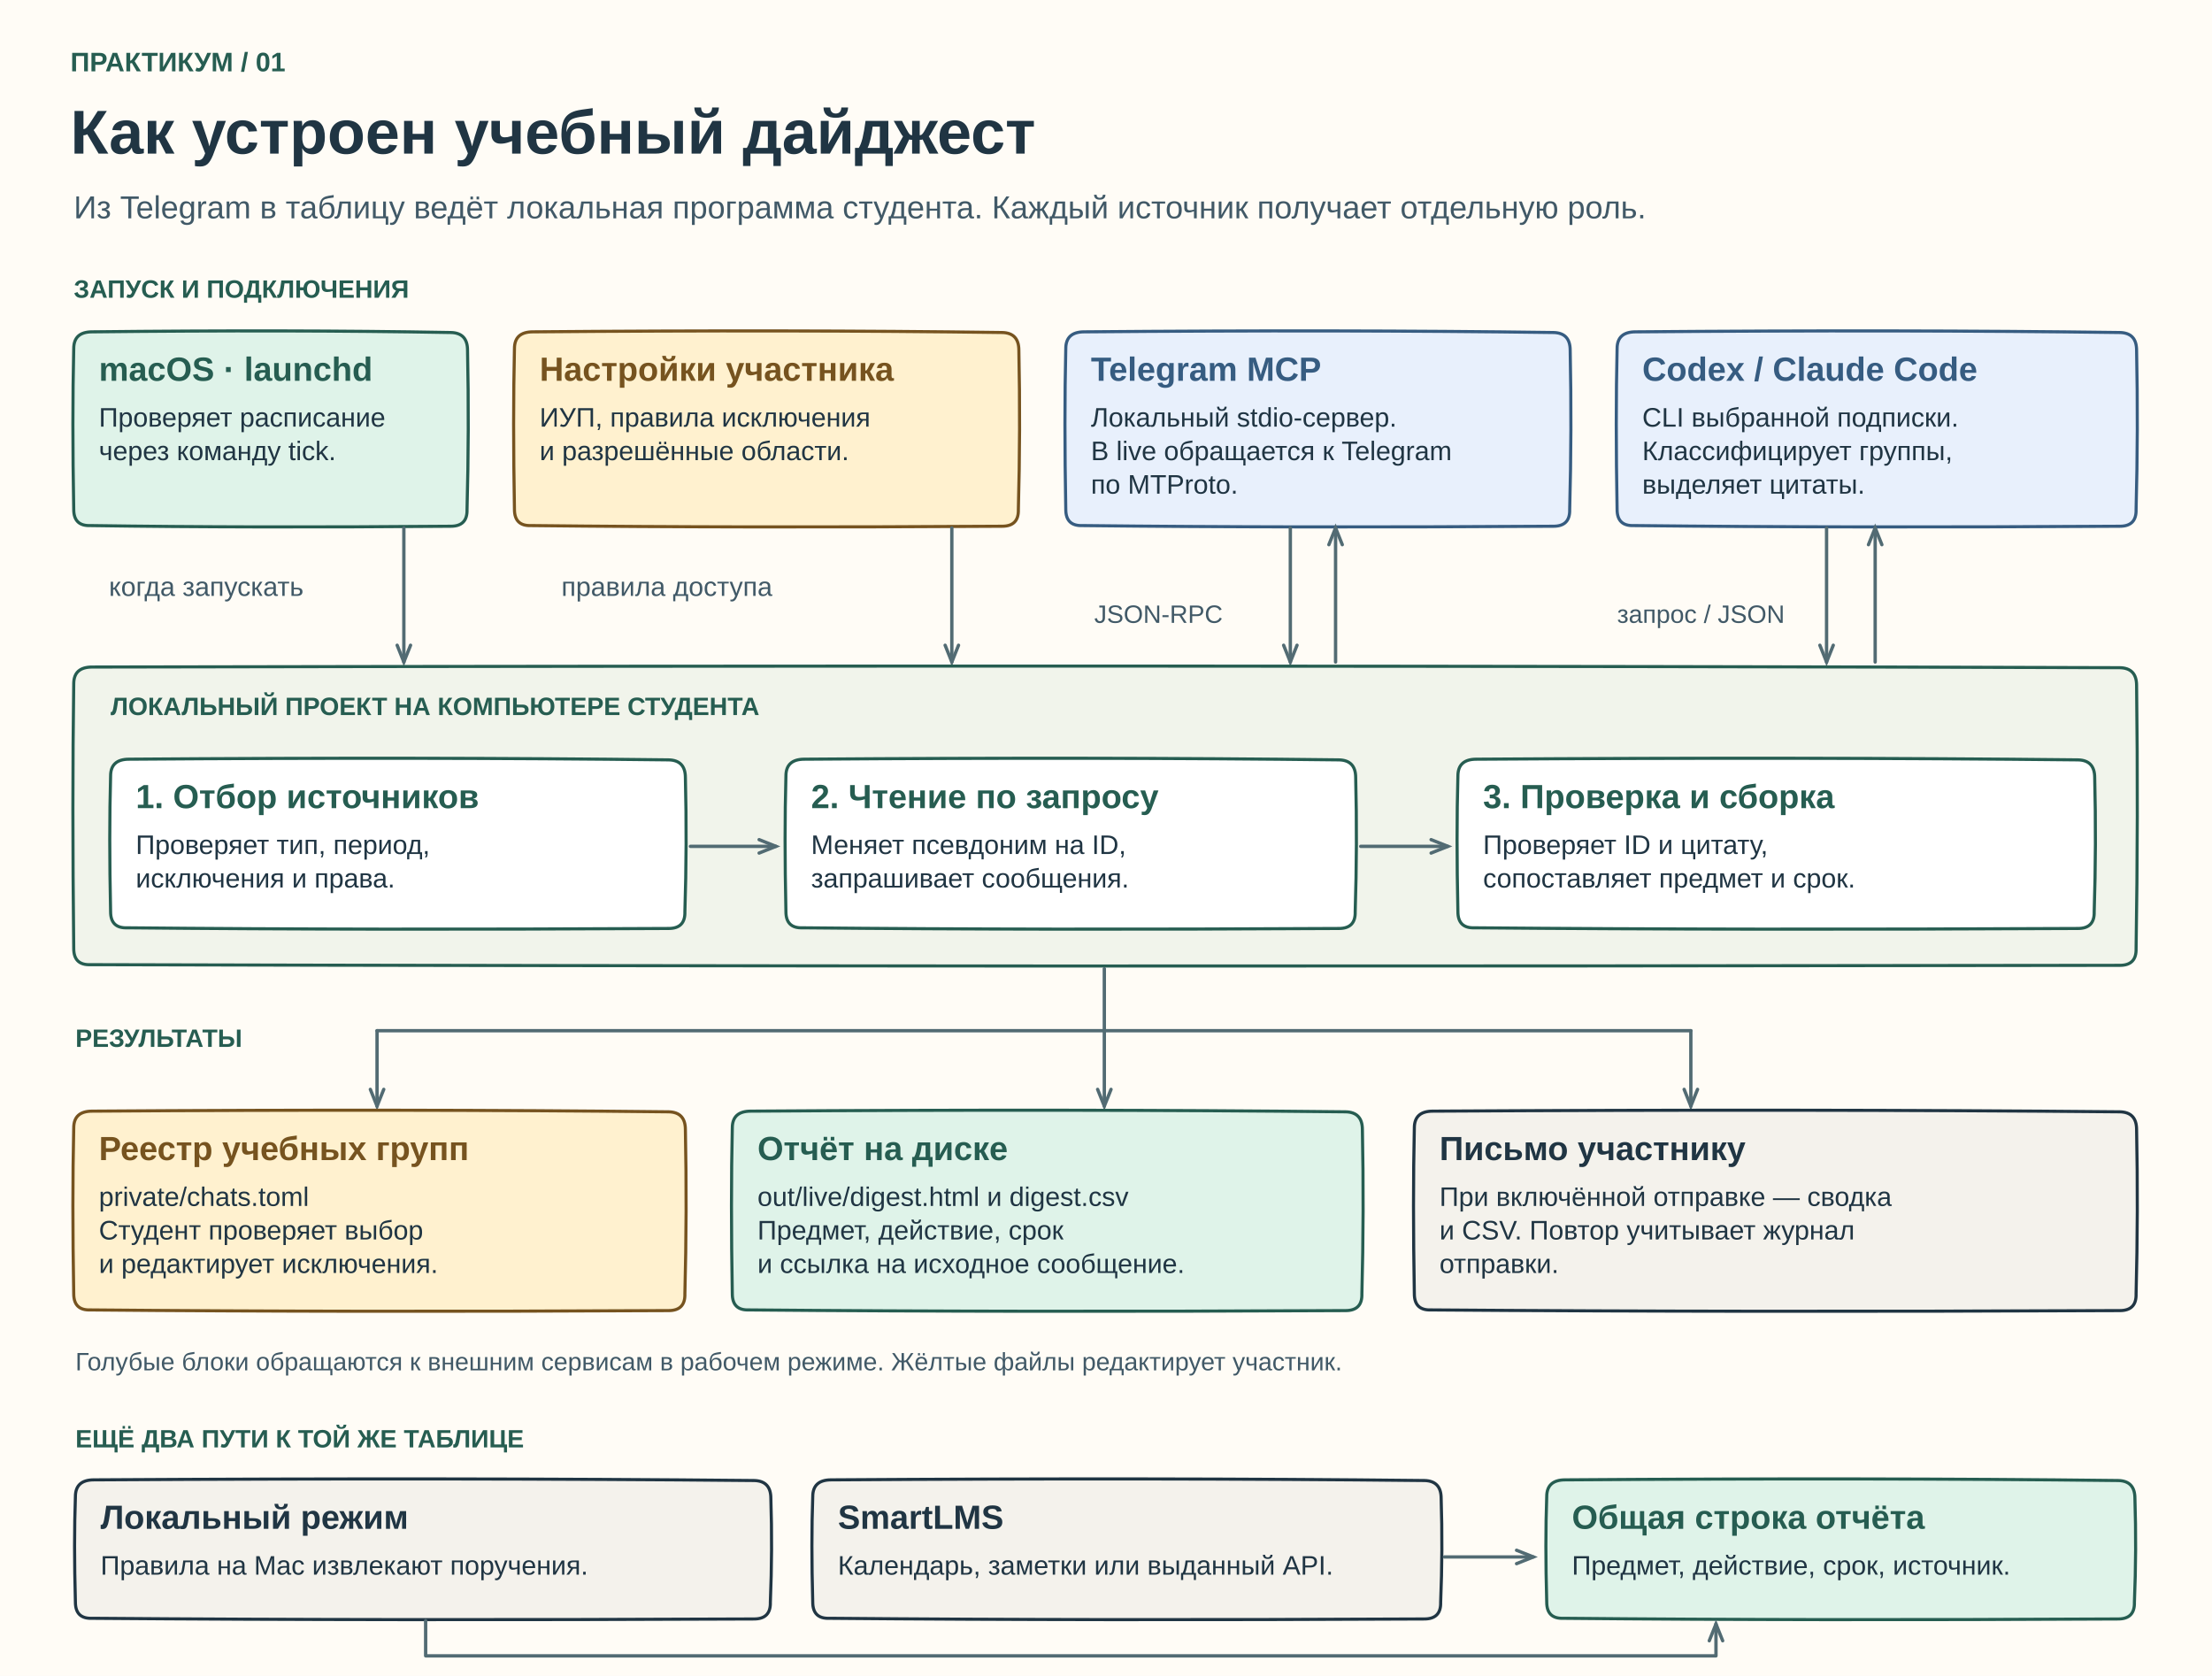
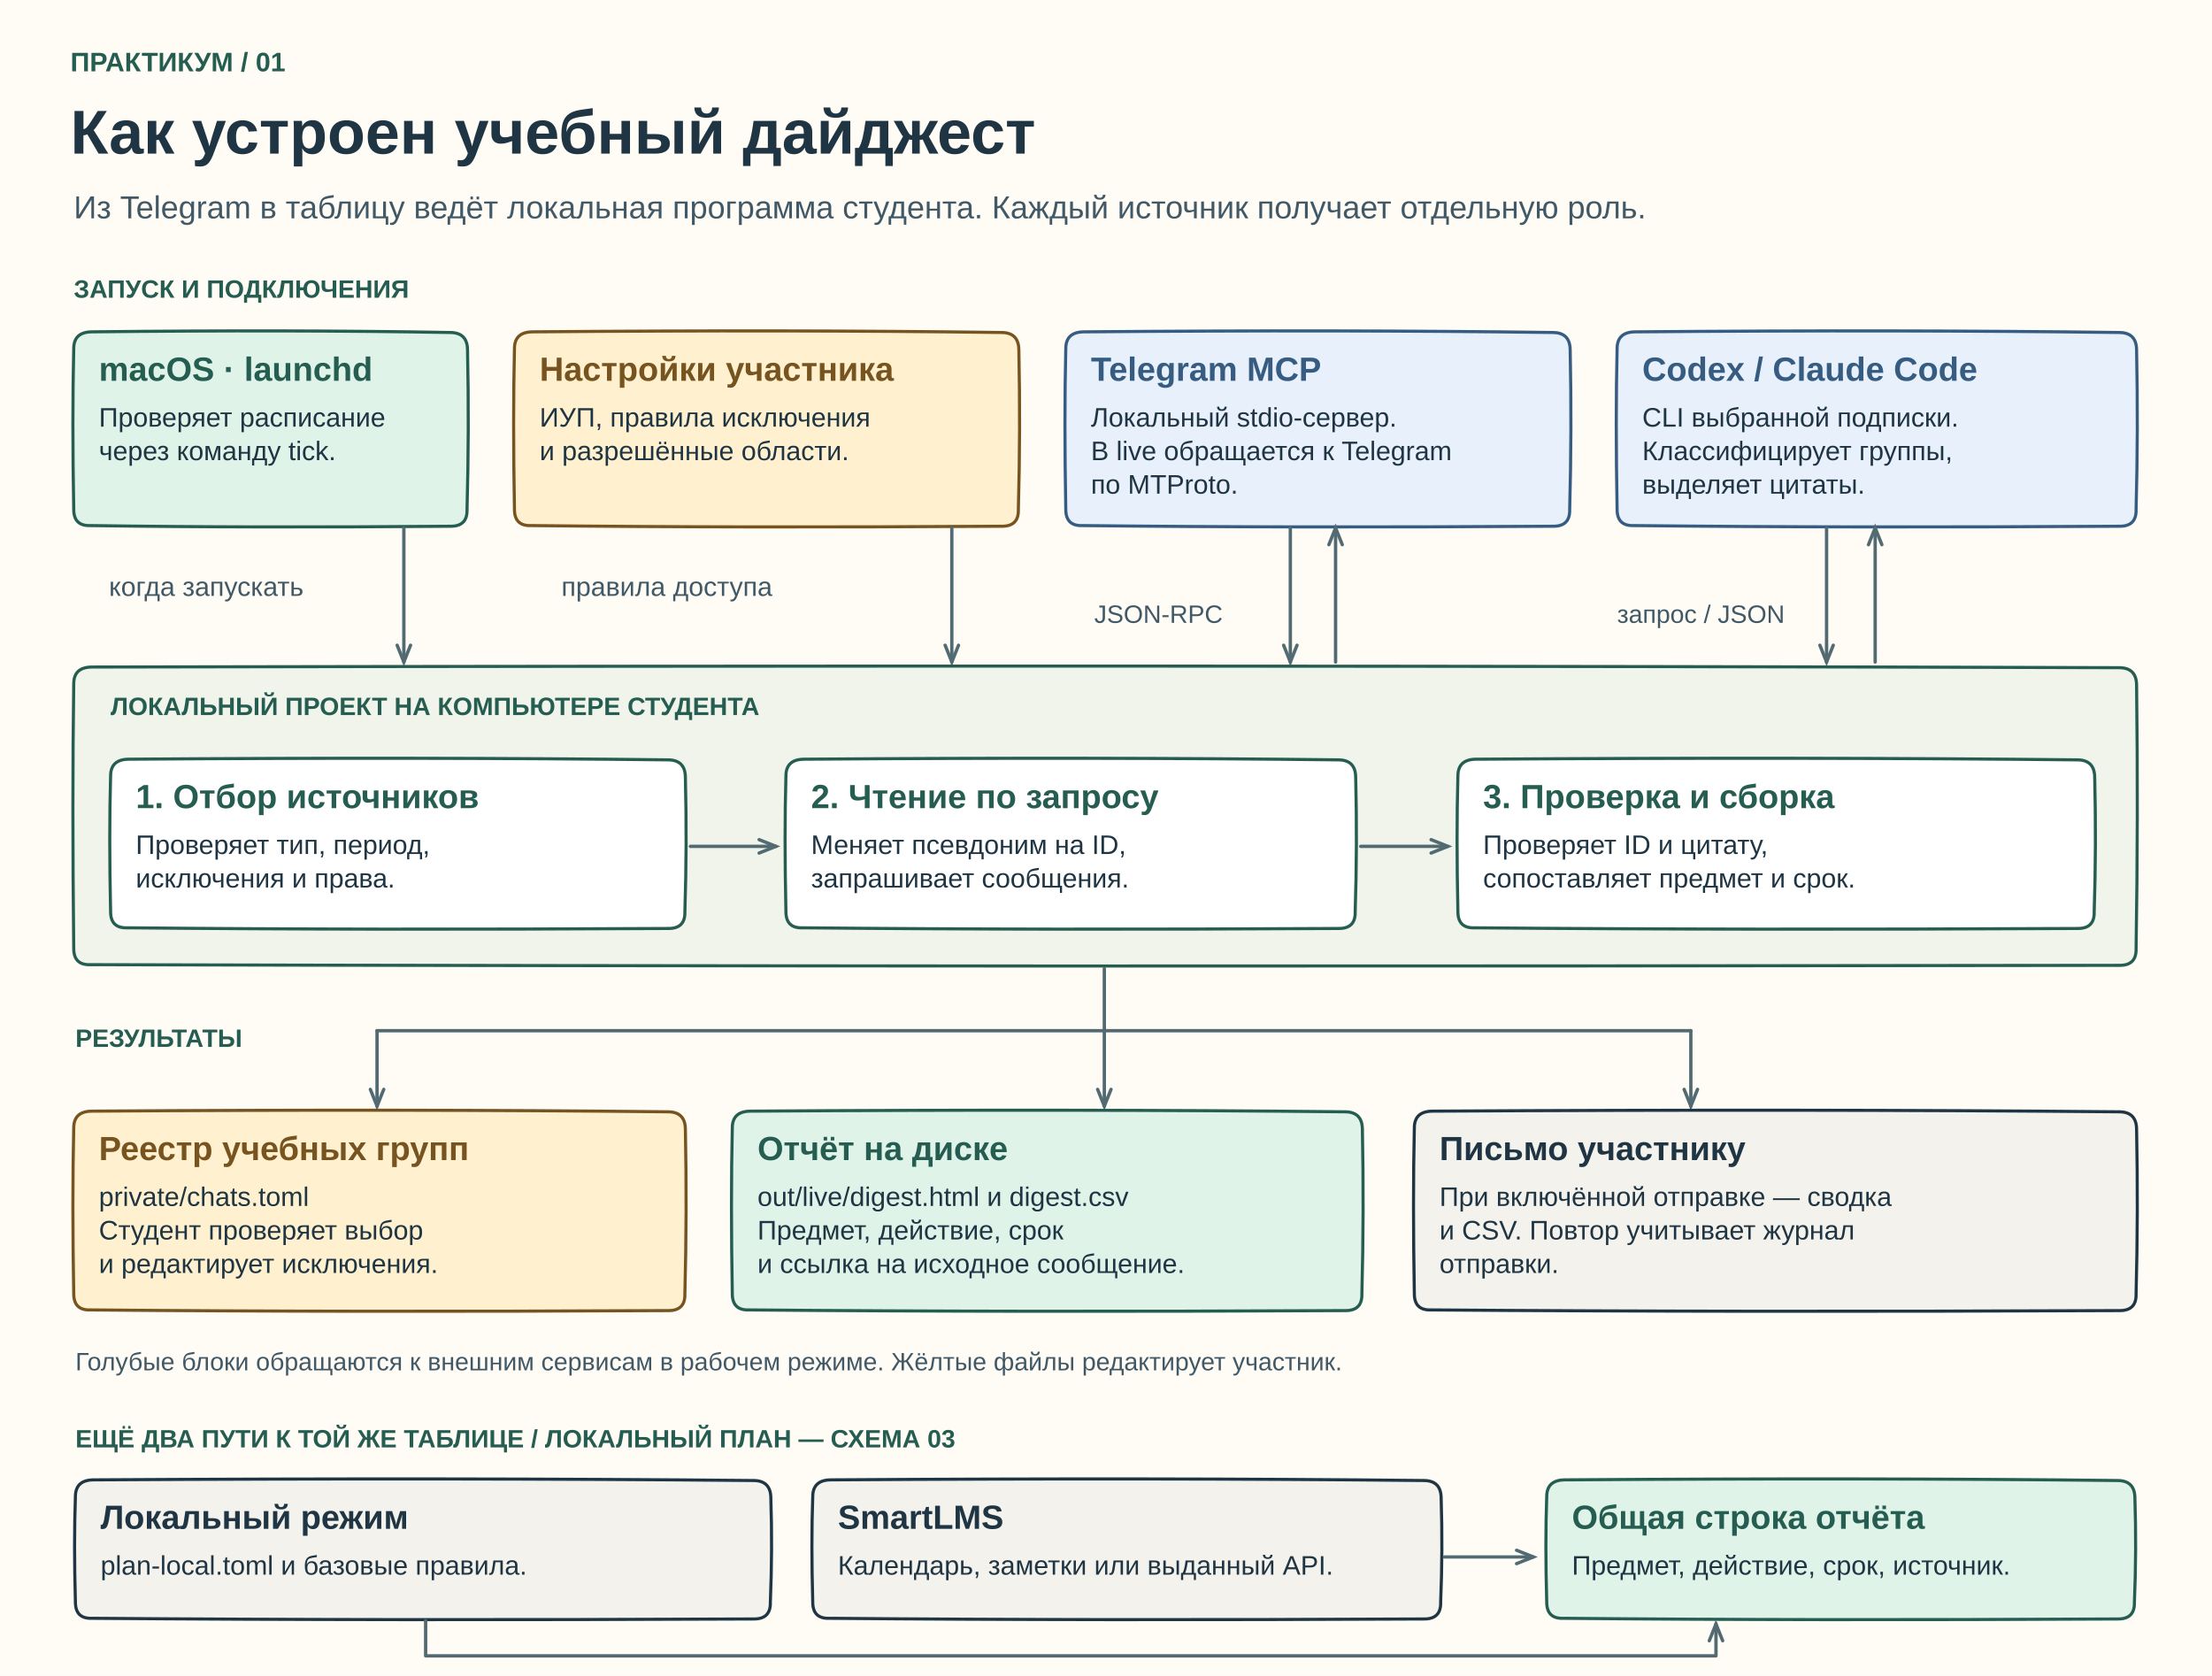
<svg xmlns="http://www.w3.org/2000/svg" width="1320" height="1000" viewBox="0 0 1320 1000" role="img" aria-labelledby="topology-title topology-desc">
  <rect x="0" y="0" width="1320" height="1000" fill="#fffcf6" />
  <text x="42" y="42.56" fill="#265d51" font-family="Arial, 'DejaVu Sans', sans-serif" font-size="16" font-weight="700">
    <tspan x="42" dy="0">ПРАКТИКУМ   /   01</tspan>
  </text>
  <text x="42" y="91.67" fill="#203543" font-family="Arial, 'DejaVu Sans', sans-serif" font-size="37" font-weight="700">
    <tspan x="42" dy="0">Как устроен учебный дайджест</tspan>
  </text>
  <text x="44" y="130.29" fill="#415967" font-family="Arial, 'DejaVu Sans', sans-serif" font-size="19" font-weight="400">
    <tspan x="44" dy="0">Из Telegram в таблицу ведёт локальная программа студента. Каждый источник получает отдельную роль.</tspan>
  </text>
  <text x="44" y="177.65" fill="#265d51" font-family="Arial, 'DejaVu Sans', sans-serif" font-size="15" font-weight="700">
    <tspan x="44" dy="0">ЗАПУСК И ПОДКЛЮЧЕНИЯ</tspan>
  </text>
  <path d="M55 198 Q173.2 196.7 269 198.4 Q279 198.6 279 209 Q280.0 256.0 278.7 304 Q279 314 269 314 Q149.8 315.0 54 313.6 Q44 314 44 304 Q43.0 250.2 44 208 Q44 198 55 198Z" fill="#dff3e9" stroke="#265d51" stroke-width="1.85" stroke-linejoin="round" />
  <text x="59" y="227.2" fill="#265d51" font-family="Arial, 'DejaVu Sans', sans-serif" font-size="20" font-weight="700">
    <tspan x="59" dy="0">macOS · launchd</tspan>
  </text>
  <text x="59" y="254.56" fill="#203543" font-family="Arial, 'DejaVu Sans', sans-serif" font-size="16" font-weight="400">
    <tspan x="59" dy="0">Проверяет расписание</tspan>
    <tspan x="59" dy="20.0">через команду tick.</tspan>
  </text>
  <path d="M318 198 Q472.6 196.7 598 198.4 Q608 198.6 608 209 Q609.0 256.0 607.7 304 Q608 314 598 314 Q442.5 315.0 317 313.6 Q307 314 307 304 Q306.0 250.2 307 208 Q307 198 318 198Z" fill="#fff1cf" stroke="#76531f" stroke-width="1.85" stroke-linejoin="round" />
  <text x="322" y="227.2" fill="#76531f" font-family="Arial, 'DejaVu Sans', sans-serif" font-size="20" font-weight="700">
    <tspan x="322" dy="0">Настройки участника</tspan>
  </text>
  <text x="322" y="254.56" fill="#203543" font-family="Arial, 'DejaVu Sans', sans-serif" font-size="16" font-weight="400">
    <tspan x="322" dy="0">ИУП, правила исключения</tspan>
    <tspan x="322" dy="20.0">и разрешённые области.</tspan>
  </text>
  <path d="M647 198 Q801.5 196.7 927 198.4 Q937 198.6 937 209 Q938.0 256.0 936.7 304 Q937 314 927 314 Q771.5 315.0 646 313.6 Q636 314 636 304 Q635.0 250.2 636 208 Q636 198 647 198Z" fill="#e8f0fc" stroke="#365c81" stroke-width="1.85" stroke-linejoin="round" />
  <text x="651" y="227.2" fill="#365c81" font-family="Arial, 'DejaVu Sans', sans-serif" font-size="20" font-weight="700">
    <tspan x="651" dy="0">Telegram MCP</tspan>
  </text>
  <text x="651" y="254.56" fill="#203543" font-family="Arial, 'DejaVu Sans', sans-serif" font-size="16" font-weight="400">
    <tspan x="651" dy="0">Локальный stdio-сервер.</tspan>
    <tspan x="651" dy="20.0">В live обращается к Telegram</tspan>
    <tspan x="651" dy="20.0">по MTProto.</tspan>
  </text>
  <path d="M976 198 Q1135.5 196.7 1265 198.4 Q1275 198.6 1275 209 Q1276.0 256.0 1274.7 304 Q1275 314 1265 314 Q1104.5 315.0 975 313.6 Q965 314 965 304 Q964.0 250.2 965 208 Q965 198 976 198Z" fill="#e8f0fc" stroke="#365c81" stroke-width="1.85" stroke-linejoin="round" />
  <text x="980" y="227.2" fill="#365c81" font-family="Arial, 'DejaVu Sans', sans-serif" font-size="20" font-weight="700">
    <tspan x="980" dy="0">Codex / Claude Code</tspan>
  </text>
  <text x="980" y="254.56" fill="#203543" font-family="Arial, 'DejaVu Sans', sans-serif" font-size="16" font-weight="400">
    <tspan x="980" dy="0">CLI выбранной подписки.</tspan>
    <tspan x="980" dy="20.0">Классифицирует группы,</tspan>
    <tspan x="980" dy="20.0">выделяет цитаты.</tspan>
  </text>
  <polyline points="241,315 241,395" fill="none" stroke="#526b73" stroke-width="2" stroke-linecap="round" stroke-linejoin="round" />
  <polyline points="245,385 241,395 237,385" fill="none" stroke="#526b73" stroke-width="2" stroke-linecap="round" />
  <polyline points="568,315 568,395" fill="none" stroke="#526b73" stroke-width="2" stroke-linecap="round" stroke-linejoin="round" />
  <polyline points="572,385 568,395 564,385" fill="none" stroke="#526b73" stroke-width="2" stroke-linecap="round" />
  <polyline points="770,315 770,395" fill="none" stroke="#526b73" stroke-width="2" stroke-linecap="round" stroke-linejoin="round" />
  <polyline points="774,385 770,395 766,385" fill="none" stroke="#526b73" stroke-width="2" stroke-linecap="round" />
  <polyline points="1090,315 1090,395" fill="none" stroke="#526b73" stroke-width="2" stroke-linecap="round" stroke-linejoin="round" />
  <polyline points="1094,385 1090,395 1086,385" fill="none" stroke="#526b73" stroke-width="2" stroke-linecap="round" />
  <polyline points="797,395 797,315" fill="none" stroke="#526b73" stroke-width="2" stroke-linecap="round" stroke-linejoin="round" />
  <polyline points="793,325 797,315 801,325" fill="none" stroke="#526b73" stroke-width="2" stroke-linecap="round" />
  <polyline points="1119,395 1119,315" fill="none" stroke="#526b73" stroke-width="2" stroke-linecap="round" stroke-linejoin="round" />
  <polyline points="1115,325 1119,315 1123,325" fill="none" stroke="#526b73" stroke-width="2" stroke-linecap="round" />
  <text x="65" y="355.56" fill="#415967" font-family="Arial, 'DejaVu Sans', sans-serif" font-size="16" font-weight="400">
    <tspan x="65" dy="0">когда запускать</tspan>
  </text>
  <text x="335" y="355.56" fill="#415967" font-family="Arial, 'DejaVu Sans', sans-serif" font-size="16" font-weight="400">
    <tspan x="335" dy="0">правила доступа</tspan>
  </text>
  <text x="653" y="371.65" fill="#415967" font-family="Arial, 'DejaVu Sans', sans-serif" font-size="15" font-weight="400">
    <tspan x="653" dy="0">JSON-RPC</tspan>
  </text>
  <text x="965" y="371.65" fill="#415967" font-family="Arial, 'DejaVu Sans', sans-serif" font-size="15" font-weight="400">
    <tspan x="965" dy="0">запрос / JSON</tspan>
  </text>
  <path d="M55 398 Q721.1 396.7 1265 398.4 Q1275 398.6 1275 409 Q1276.0 487.0 1274.7 566 Q1275 576 1265 576 Q598.0 577.0 54 575.6 Q44 576 44 566 Q43.0 478.1 44 408 Q44 398 55 398Z" fill="#f1f4eb" stroke="#265d51" stroke-width="1.85" stroke-linejoin="round" />
  <text x="66" y="426.65" fill="#265d51" font-family="Arial, 'DejaVu Sans', sans-serif" font-size="15" font-weight="700">
    <tspan x="66" dy="0">ЛОКАЛЬНЫЙ ПРОЕКТ НА КОМПЬЮТЕРЕ СТУДЕНТА</tspan>
  </text>
  <path d="M77 453 Q254.7 451.7 399 453.4 Q409 453.6 409 464 Q410.0 503.5 408.7 544 Q409 554 399 554 Q220.3 555.0 76 553.6 Q66 554 66 544 Q65.0 498.4 66 463 Q66 453 77 453Z" fill="#ffffff" stroke="#265d51" stroke-width="1.85" stroke-linejoin="round" />
  <text x="81" y="482.2" fill="#265d51" font-family="Arial, 'DejaVu Sans', sans-serif" font-size="20" font-weight="700">
    <tspan x="81" dy="0">1. Отбор источников</tspan>
  </text>
  <text x="81" y="509.56" fill="#203543" font-family="Arial, 'DejaVu Sans', sans-serif" font-size="16" font-weight="400">
    <tspan x="81" dy="0">Проверяет тип, период,</tspan>
    <tspan x="81" dy="20.0">исключения и права.</tspan>
  </text>
  <path d="M480 453 Q656.0 451.7 799 453.4 Q809 453.6 809 464 Q810.0 503.5 808.7 544 Q809 554 799 554 Q622.0 555.0 479 553.6 Q469 554 469 544 Q468.0 498.4 469 463 Q469 453 480 453Z" fill="#ffffff" stroke="#265d51" stroke-width="1.85" stroke-linejoin="round" />
  <text x="484" y="482.2" fill="#265d51" font-family="Arial, 'DejaVu Sans', sans-serif" font-size="20" font-weight="700">
    <tspan x="484" dy="0">2. Чтение по запросу</tspan>
  </text>
  <text x="484" y="509.56" fill="#203543" font-family="Arial, 'DejaVu Sans', sans-serif" font-size="16" font-weight="400">
    <tspan x="484" dy="0">Меняет псевдоним на ID,</tspan>
    <tspan x="484" dy="20.0">запрашивает сообщения.</tspan>
  </text>
  <path d="M881 453 Q1079.0 451.7 1240 453.4 Q1250 453.6 1250 464 Q1251.0 503.5 1249.7 544 Q1250 554 1240 554 Q1041.0 555.0 880 553.6 Q870 554 870 544 Q869.0 498.4 870 463 Q870 453 881 453Z" fill="#ffffff" stroke="#265d51" stroke-width="1.85" stroke-linejoin="round" />
  <text x="885" y="482.2" fill="#265d51" font-family="Arial, 'DejaVu Sans', sans-serif" font-size="20" font-weight="700">
    <tspan x="885" dy="0">3. Проверка и сборка</tspan>
  </text>
  <text x="885" y="509.56" fill="#203543" font-family="Arial, 'DejaVu Sans', sans-serif" font-size="16" font-weight="400">
    <tspan x="885" dy="0">Проверяет ID и цитату,</tspan>
    <tspan x="885" dy="20.0">сопоставляет предмет и срок.</tspan>
  </text>
  <polyline points="412,505 463,505" fill="none" stroke="#526b73" stroke-width="2" stroke-linecap="round" stroke-linejoin="round" />
  <polyline points="453,501 463,505 453,509" fill="none" stroke="#526b73" stroke-width="2" stroke-linecap="round" />
  <polyline points="812,505 864,505" fill="none" stroke="#526b73" stroke-width="2" stroke-linecap="round" stroke-linejoin="round" />
  <polyline points="854,501 864,505 854,509" fill="none" stroke="#526b73" stroke-width="2" stroke-linecap="round" />
  <polyline points="659,578 659,615" fill="none" stroke="#526b73" stroke-width="2" stroke-linecap="round" stroke-linejoin="round" />
  <polyline points="225,615 1009,615" fill="none" stroke="#526b73" stroke-width="2" stroke-linecap="round" stroke-linejoin="round" />
  <polyline points="225,615 225,660" fill="none" stroke="#526b73" stroke-width="2" stroke-linecap="round" stroke-linejoin="round" />
  <polyline points="229,650 225,660 221,650" fill="none" stroke="#526b73" stroke-width="2" stroke-linecap="round" />
  <polyline points="659,615 659,660" fill="none" stroke="#526b73" stroke-width="2" stroke-linecap="round" stroke-linejoin="round" />
  <polyline points="663,650 659,660 655,650" fill="none" stroke="#526b73" stroke-width="2" stroke-linecap="round" />
  <polyline points="1009,615 1009,660" fill="none" stroke="#526b73" stroke-width="2" stroke-linecap="round" stroke-linejoin="round" />
  <polyline points="1013,650 1009,660 1005,650" fill="none" stroke="#526b73" stroke-width="2" stroke-linecap="round" />
  <text x="45" y="624.65" fill="#265d51" font-family="Arial, 'DejaVu Sans', sans-serif" font-size="15" font-weight="700">
    <tspan x="45" dy="0">РЕЗУЛЬТАТЫ</tspan>
  </text>
  <path d="M55 663 Q244.8 661.7 399 663.4 Q409 663.6 409 674 Q410.0 722.5 408.7 772 Q409 782 399 782 Q208.2 783.0 54 781.6 Q44 782 44 772 Q43.0 716.5 44 673 Q44 663 55 663Z" fill="#fff1cf" stroke="#76531f" stroke-width="1.85" stroke-linejoin="round" />
  <text x="59" y="692.2" fill="#76531f" font-family="Arial, 'DejaVu Sans', sans-serif" font-size="20" font-weight="700">
    <tspan x="59" dy="0">Реестр учебных групп</tspan>
  </text>
  <text x="59" y="719.56" fill="#203543" font-family="Arial, 'DejaVu Sans', sans-serif" font-size="16" font-weight="400">
    <tspan x="59" dy="0">private/chats.toml</tspan>
    <tspan x="59" dy="20.0">Студент проверяет выбор</tspan>
    <tspan x="59" dy="20.0">и редактирует исключения.</tspan>
  </text>
  <path d="M448 663 Q643.8 661.7 803 663.4 Q813 663.6 813 674 Q814.0 722.5 812.7 772 Q813 782 803 782 Q606.2 783.0 447 781.6 Q437 782 437 772 Q436.0 716.5 437 673 Q437 663 448 663Z" fill="#dff3e9" stroke="#265d51" stroke-width="1.85" stroke-linejoin="round" />
  <text x="452" y="692.2" fill="#265d51" font-family="Arial, 'DejaVu Sans', sans-serif" font-size="20" font-weight="700">
    <tspan x="452" dy="0">Отчёт на диске</tspan>
  </text>
  <text x="452" y="719.56" fill="#203543" font-family="Arial, 'DejaVu Sans', sans-serif" font-size="16" font-weight="400">
    <tspan x="452" dy="0">out/live/digest.html и digest.csv</tspan>
    <tspan x="452" dy="20.0">Предмет, действие, срок</tspan>
    <tspan x="452" dy="20.0">и ссылка на исходное сообщение.</tspan>
  </text>
  <path d="M855 663 Q1081.0 661.7 1265 663.4 Q1275 663.6 1275 674 Q1276.0 722.5 1274.7 772 Q1275 782 1265 782 Q1038.0 783.0 854 781.6 Q844 782 844 772 Q843.0 716.5 844 673 Q844 663 855 663Z" fill="#f4f2ec" stroke="#203543" stroke-width="1.85" stroke-linejoin="round" />
  <text x="859" y="692.2" fill="#203543" font-family="Arial, 'DejaVu Sans', sans-serif" font-size="20" font-weight="700">
    <tspan x="859" dy="0">Письмо участнику</tspan>
  </text>
  <text x="859" y="719.56" fill="#203543" font-family="Arial, 'DejaVu Sans', sans-serif" font-size="16" font-weight="400">
    <tspan x="859" dy="0">При включённой отправке — сводка</tspan>
    <tspan x="859" dy="20.0">и CSV. Повтор учитывает журнал</tspan>
    <tspan x="859" dy="20.0">отправки.</tspan>
  </text>
  <text x="45" y="817.65" fill="#415967" font-family="Arial, 'DejaVu Sans', sans-serif" font-size="15" font-weight="400">
    <tspan x="45" dy="0">Голубые блоки обращаются к внешним сервисам в рабочем режиме. Жёлтые файлы редактирует участник.</tspan>
  </text>
  <text x="45" y="863.65" fill="#265d51" font-family="Arial, 'DejaVu Sans', sans-serif" font-size="15" font-weight="700">
-     <tspan x="45" dy="0">ЕЩЁ ДВА ПУТИ К ТОЙ ЖЕ ТАБЛИЦЕ</tspan>
+     <tspan x="45" dy="0">ЕЩЁ ДВА ПУТИ К ТОЙ ЖЕ ТАБЛИЦЕ   /   ЛОКАЛЬНЫЙ ПЛАН — СХЕМА 03</tspan>
  </text>
  <path d="M56 883 Q273.2 881.7 450 883.4 Q460 883.6 460 894 Q461.0 924.5 459.7 956 Q460 966 450 966 Q231.8 967.0 55 965.6 Q45 966 45 956 Q44.0 920.4 45 893 Q45 883 56 883Z" fill="#f4f2ec" stroke="#203543" stroke-width="1.85" stroke-linejoin="round" />
  <text x="60" y="912.2" fill="#203543" font-family="Arial, 'DejaVu Sans', sans-serif" font-size="20" font-weight="700">
    <tspan x="60" dy="0">Локальный режим</tspan>
  </text>
  <text x="60" y="939.56" fill="#203543" font-family="Arial, 'DejaVu Sans', sans-serif" font-size="16" font-weight="400">
-     <tspan x="60" dy="0">Правила на Mac извлекают поручения.</tspan>
+     <tspan x="60" dy="0">plan-local.toml и базовые правила.</tspan>
  </text>
  <path d="M496 883 Q691.2 881.7 850 883.4 Q860 883.6 860 894 Q861.0 924.5 859.7 956 Q860 966 850 966 Q653.8 967.0 495 965.6 Q485 966 485 956 Q484.0 920.4 485 893 Q485 883 496 883Z" fill="#f4f2ec" stroke="#203543" stroke-width="1.85" stroke-linejoin="round" />
  <text x="500" y="912.2" fill="#203543" font-family="Arial, 'DejaVu Sans', sans-serif" font-size="20" font-weight="700">
    <tspan x="500" dy="0">SmartLMS</tspan>
  </text>
  <text x="500" y="939.56" fill="#203543" font-family="Arial, 'DejaVu Sans', sans-serif" font-size="16" font-weight="400">
    <tspan x="500" dy="0">Календарь, заметки или выданный API.</tspan>
  </text>
  <polyline points="862,929 915,929" fill="none" stroke="#526b73" stroke-width="2" stroke-linecap="round" stroke-linejoin="round" />
  <polyline points="905,925 915,929 905,933" fill="none" stroke="#526b73" stroke-width="2" stroke-linecap="round" />
  <path d="M934 883 Q1116.0 881.7 1264 883.4 Q1274 883.6 1274 894 Q1275.0 924.5 1273.7 956 Q1274 966 1264 966 Q1081.0 967.0 933 965.6 Q923 966 923 956 Q922.0 920.4 923 893 Q923 883 934 883Z" fill="#dff3e9" stroke="#265d51" stroke-width="1.85" stroke-linejoin="round" />
  <text x="938" y="912.2" fill="#265d51" font-family="Arial, 'DejaVu Sans', sans-serif" font-size="20" font-weight="700">
    <tspan x="938" dy="0">Общая строка отчёта</tspan>
  </text>
  <text x="938" y="939.56" fill="#203543" font-family="Arial, 'DejaVu Sans', sans-serif" font-size="16" font-weight="400">
    <tspan x="938" dy="0">Предмет, действие, срок, источник.</tspan>
  </text>
  <polyline points="254,967 254,988 1024,988 1024,969" fill="none" stroke="#526b73" stroke-width="2" stroke-linecap="round" stroke-linejoin="round" />
  <polyline points="1020,979 1024,969 1028,979" fill="none" stroke="#526b73" stroke-width="2" stroke-linecap="round" />
</svg>
